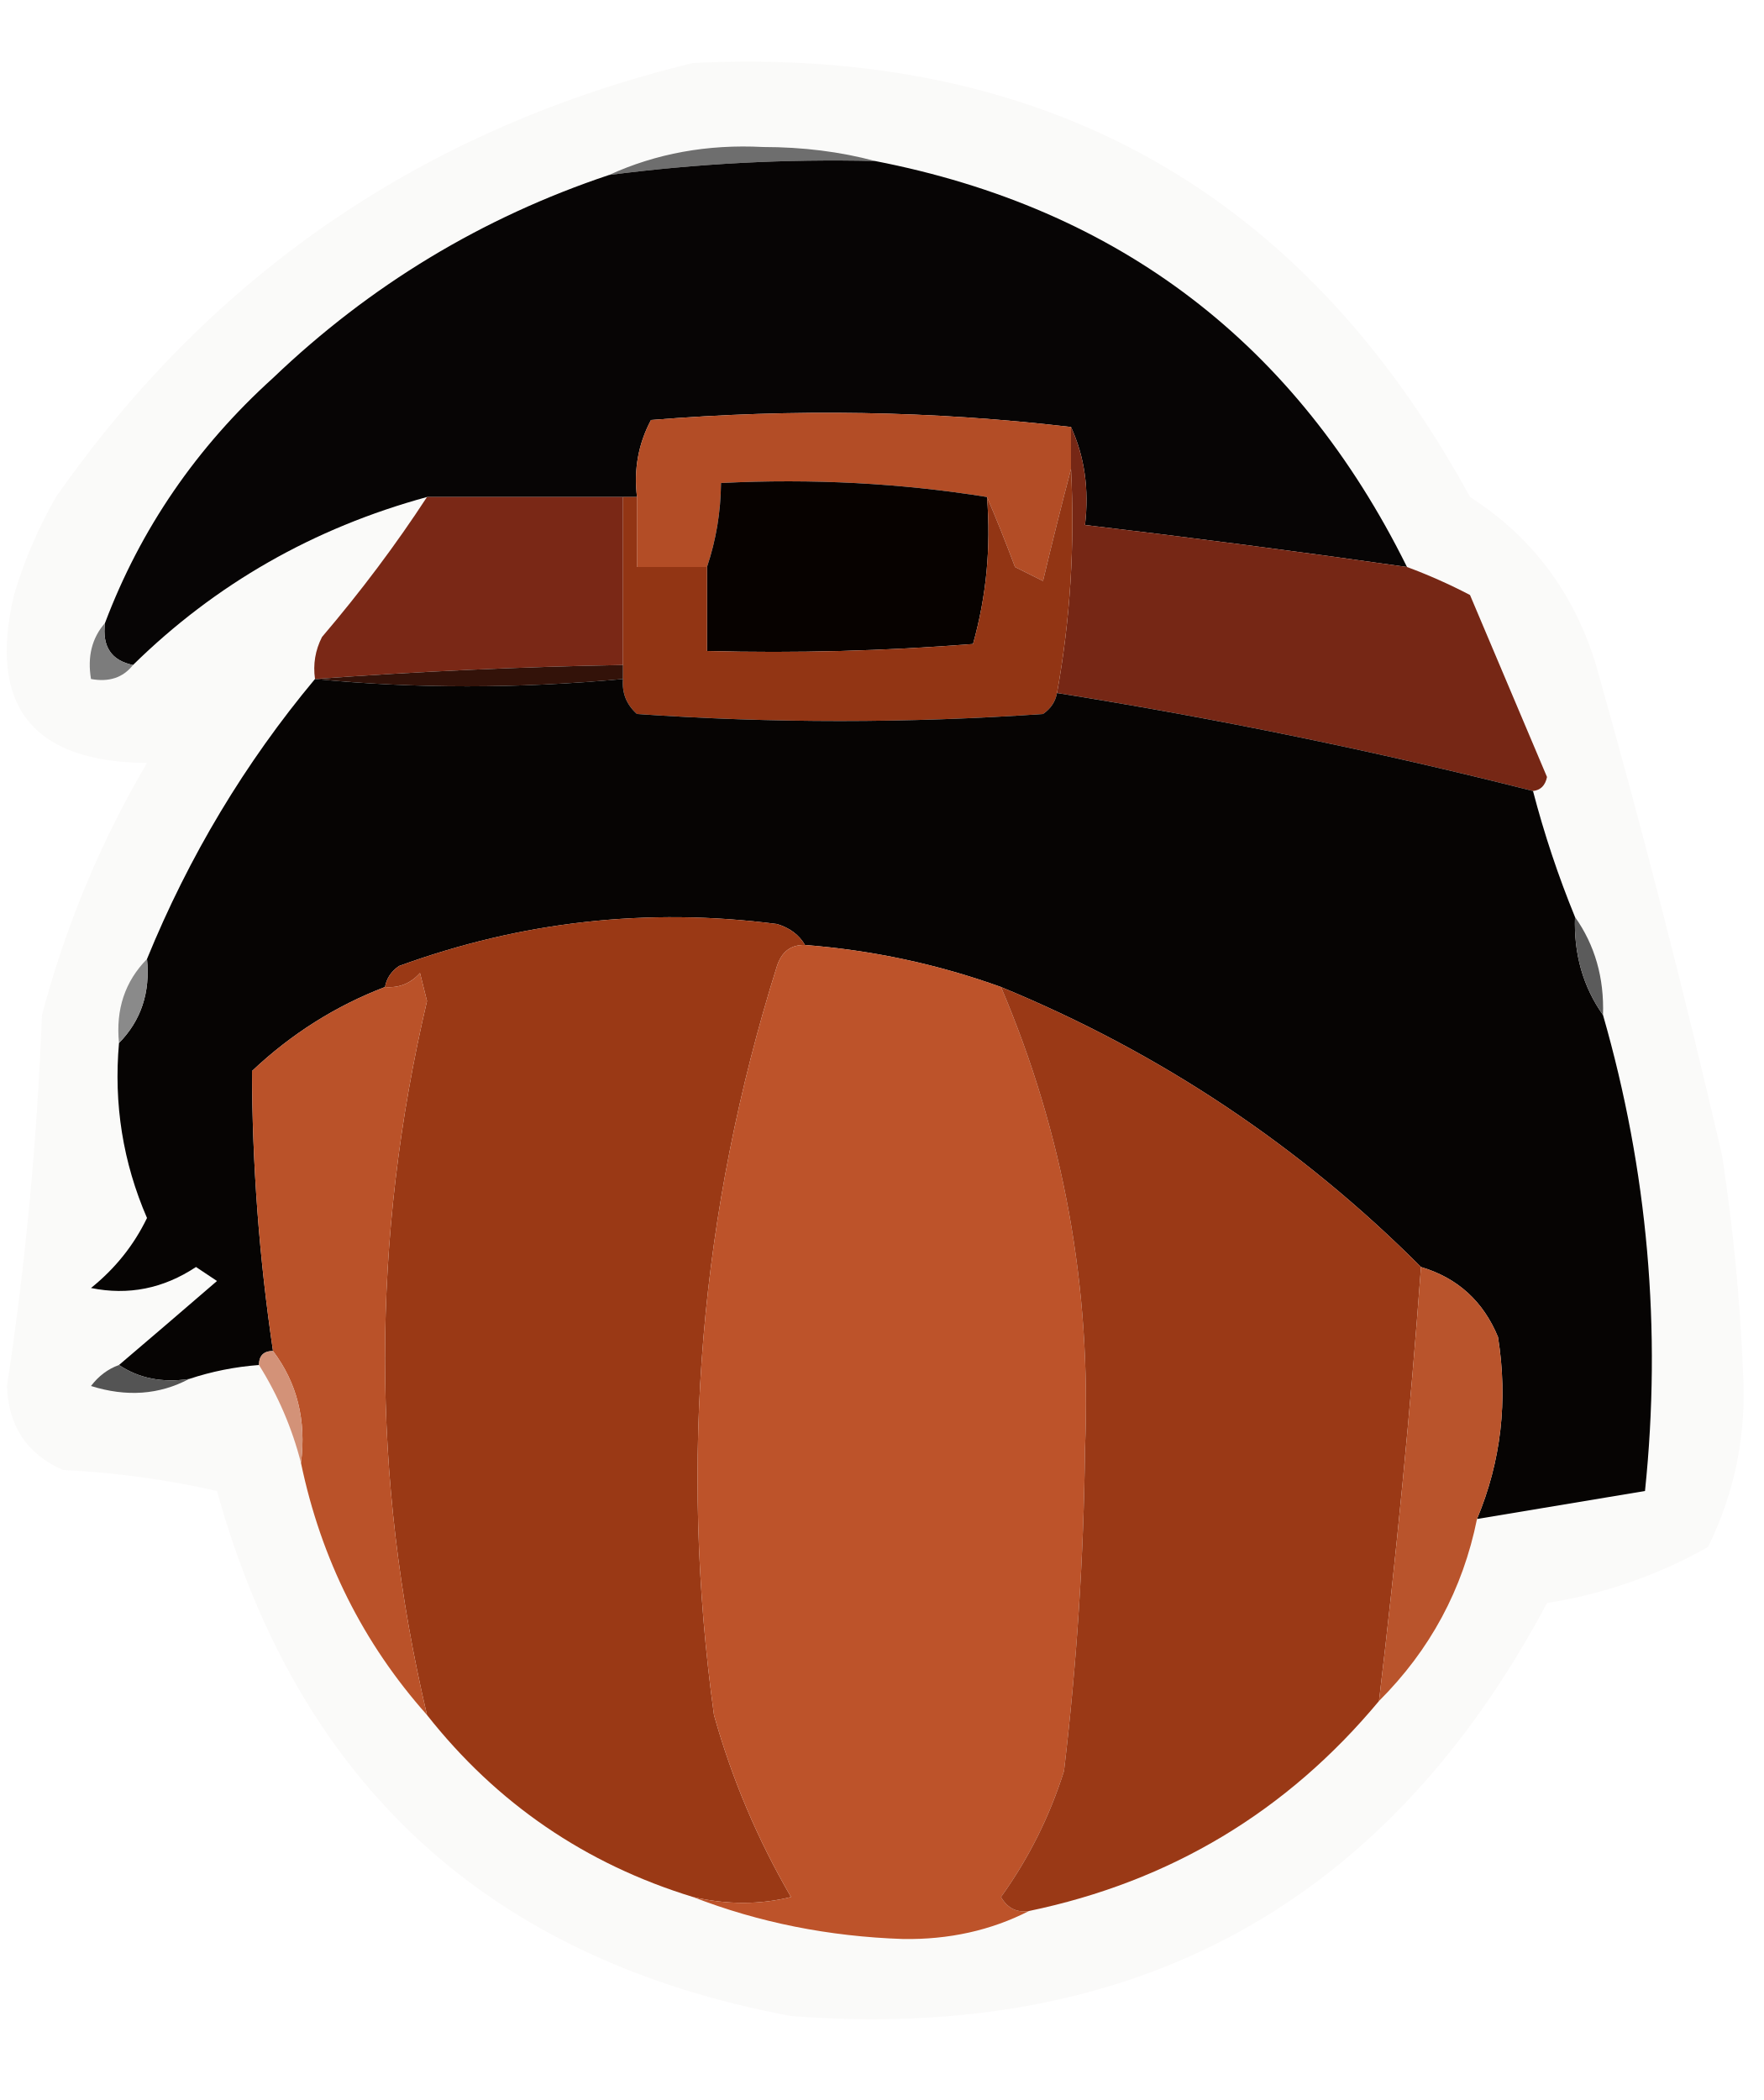
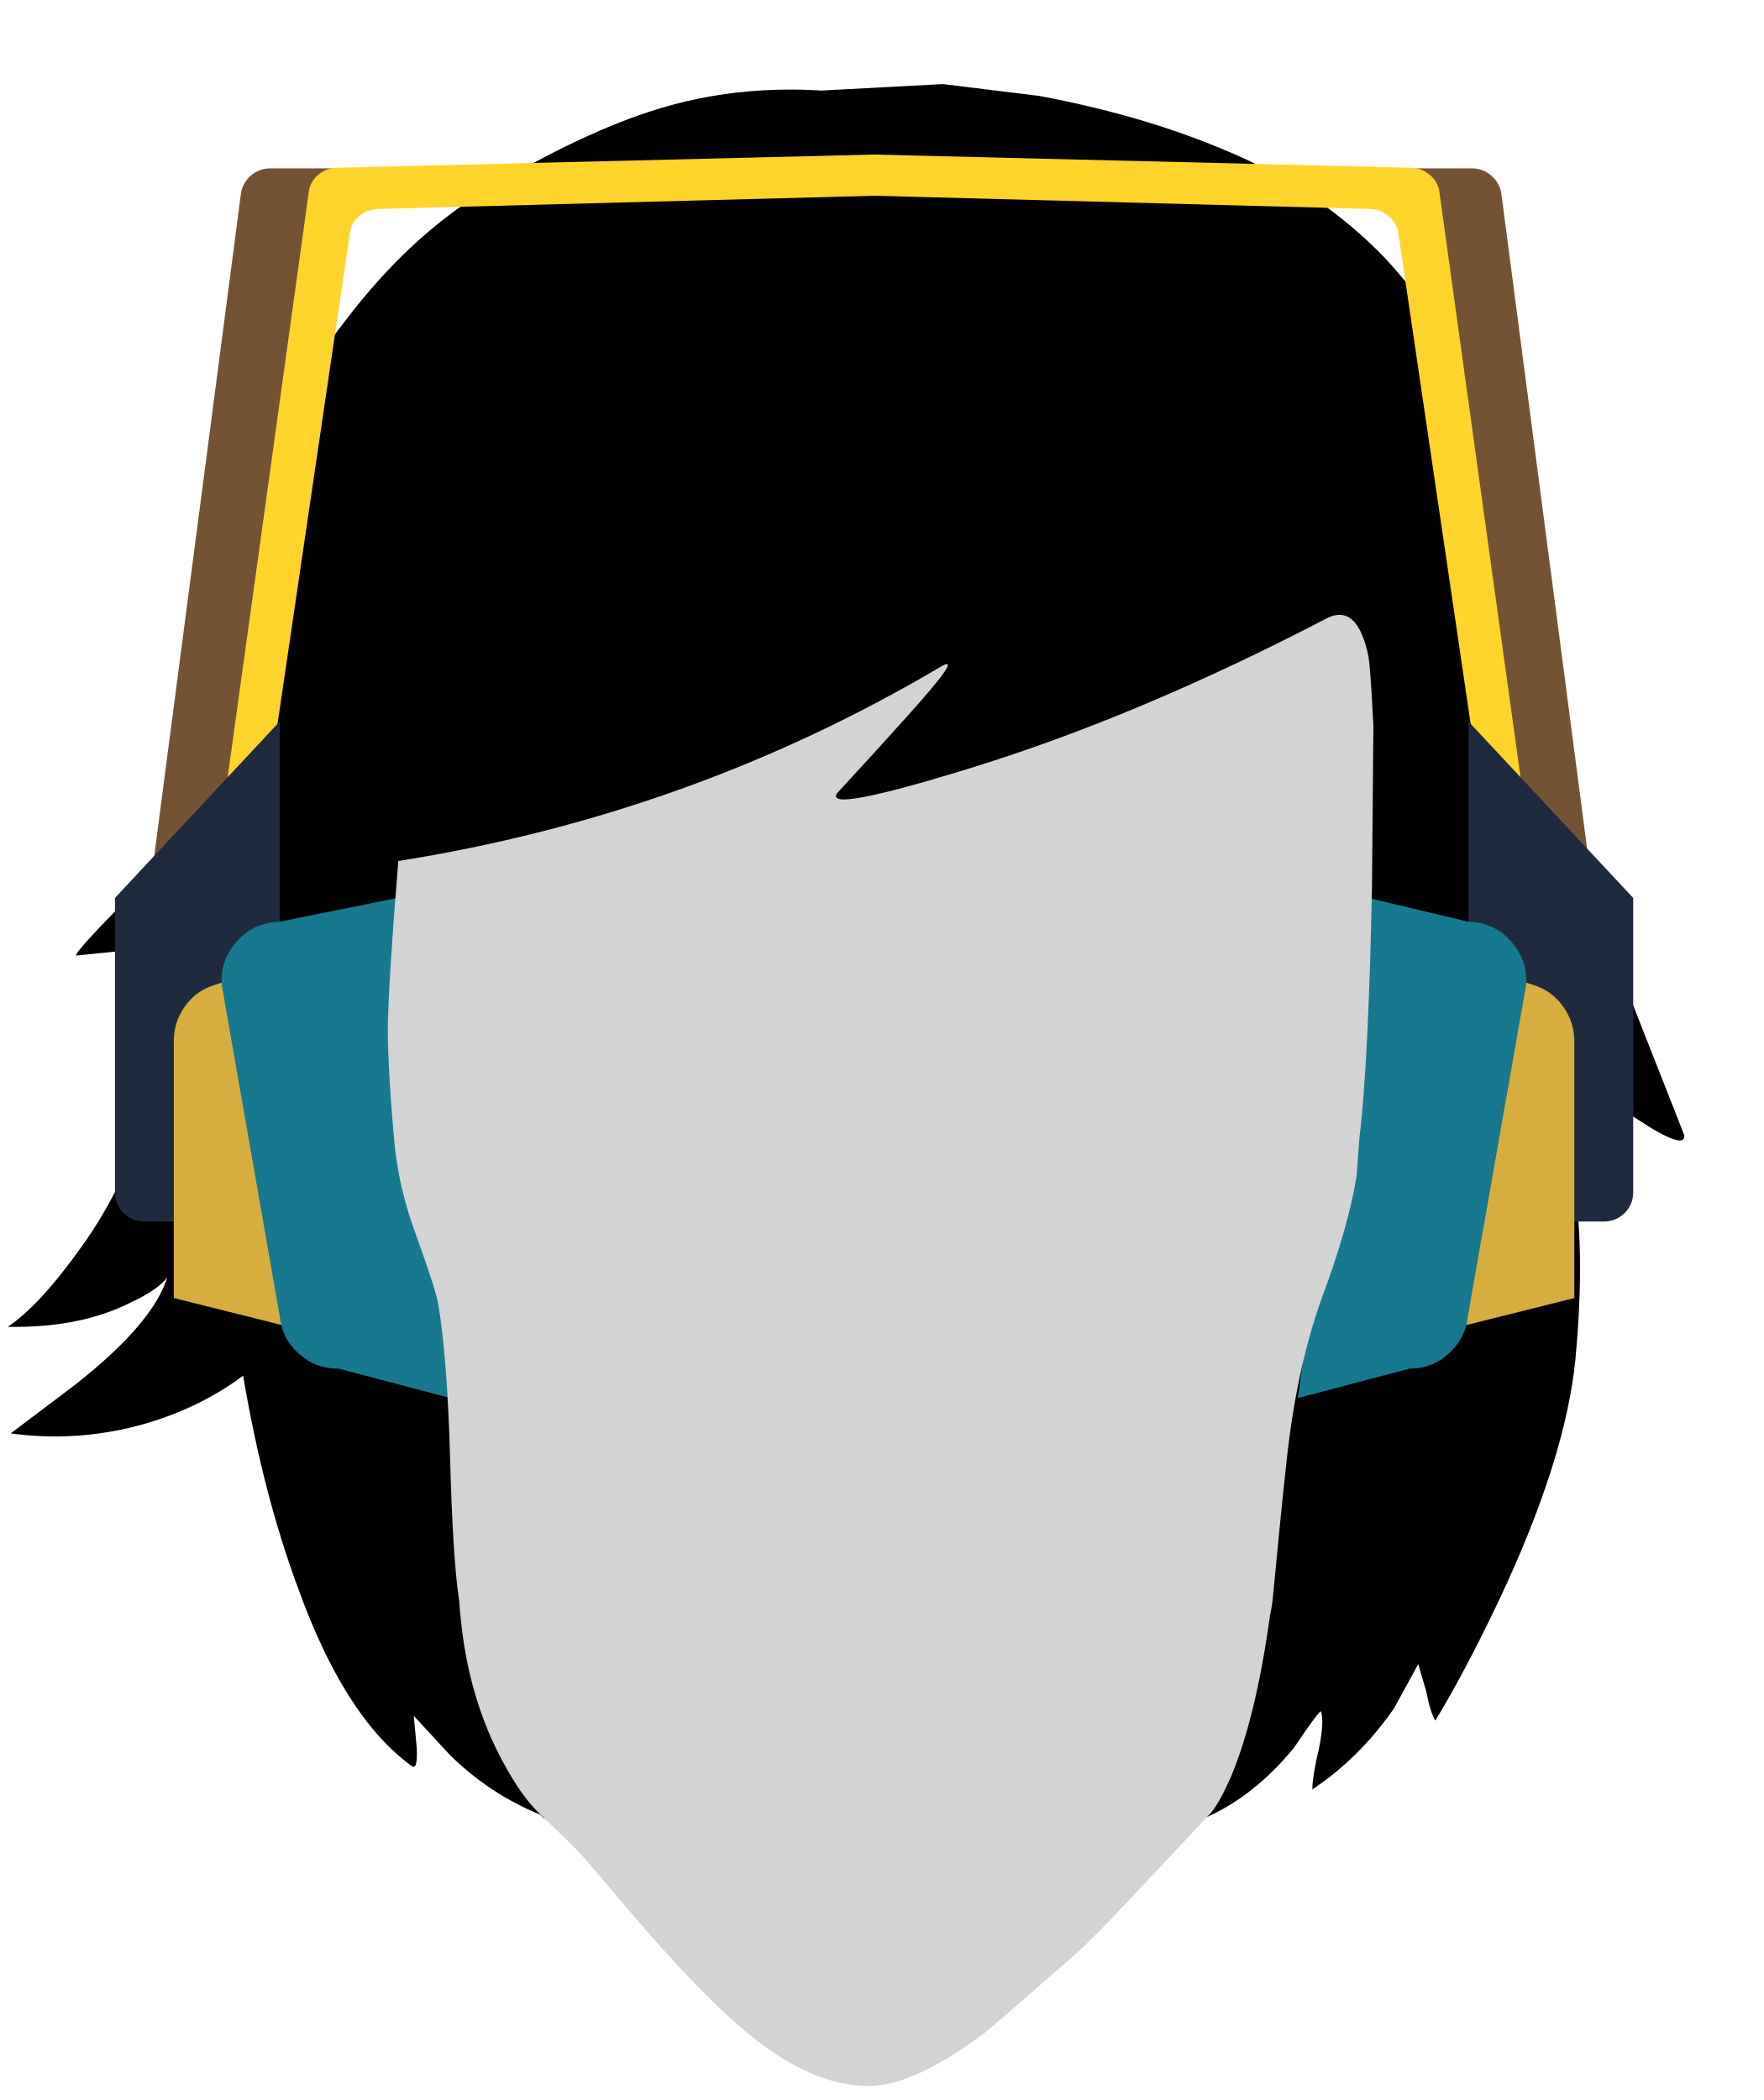
- <svg xmlns="http://www.w3.org/2000/svg" version="1.1" width="126px" height="150px" style="shape-rendering:geometricPrecision; text-rendering:geometricPrecision; image-rendering:optimizeQuality; fill-rule:evenodd; clip-rule:evenodd">
-   <g>
-     <path style="opacity:0.783" fill="#f9f8f7" d="M 49.5,4.5 C 74.568,3.28 93.068,13.613 105,35.5C 109.436,38.348 112.436,42.348 114,47.5C 117.269,59.056 120.269,70.723 123,82.5C 123.788,87.639 124.288,92.806 124.5,98C 124.764,102.406 123.931,106.573 122,110.5C 118.417,112.518 114.583,113.852 110.5,114.5C 99.034,136.061 81.034,145.895 56.5,144C 34.999,139.997 21.333,127.497 15.5,106.5C 11.878,105.675 8.211,105.175 4.5,105C 1.932,103.873 0.598,101.873 0.5,99C 1.812,90.388 2.646,81.555 3,72.5C 4.684,66.136 7.184,60.136 10.5,54.5C 2.302,54.425 -0.865,50.425 1,42.5C 1.725,40.051 2.725,37.717 4,35.5C 15.202,19.483 30.369,9.15 49.5,4.5 Z" />
+ <svg xmlns="http://www.w3.org/2000/svg" xmlns:xlink="http://www.w3.org/1999/xlink" version="1.1" preserveAspectRatio="none" x="0px" y="0px" width="126px" height="150px" viewBox="0 0 126 150">
+   <defs>
+     <g id="Symbol_39_0_Layer23_0_FILL">
+       <path fill="#000000" stroke="none" d=" M 113.45 33.25 Q 105.75 29.75 96.05 27.95 L 87.9 26.95 77.6 27.5 Q 70.3 27.05 63.75 29.05 57.35 31 49.1 35.95 42.6 39.85 37.1 47.1 34.2 50.85 32.75 53.6 30.8 56.85 28.7 62.95 24.65 75 24.25 90.05 24.3 90.65 19.25 95.55 14.25 100.55 14.25 101 L 18.2 100.6 22.85 99.5 Q 22.05 115.5 14.75 125.7 11.2 130.7 8.45 132.55 14.6 132.65 18.85 130.5 21.15 129.45 22 128.35 20.8 132.25 14.2 137.45 L 8.7 141.6 Q 14.1 142.35 19.5 140.95 24.55 139.6 28.45 136.7 30.15 146.75 33.1 154.7 37.05 165.7 42.75 169.85 43.3 170.3 43.2 168.3 L 42.95 165.6 45.95 168.85 Q 49.3 172.2 53.7 174 L 54.05 174.35 54.05 174.2 110.35 174.2 Q 114.445 172.345 117.75 168.3 120 164.95 120.05 165.25 120.3 166.1 119.9 168.2 119.3 170.75 119.3 171.85 123.3 169.2 126.25 164.95 L 128.3 161.2 129 163.6 Q 129.3 165.25 129.75 166 132.2 162 135.2 155.7 140.8 143.8 141.65 135.35 142.55 125.85 141.4 119.3 139.8 112.9 139.25 107.55 142.2 111.8 146.75 114.8 151.05 117.65 150.9 116.25 L 143.5 97.45 Q 141 89.85 140.25 80.8 138.25 68 137.25 64 135.45 57.35 131.5 50.1 128.45 44.75 125 41.25 120.1 36.35 113.45 33.25 Z" />
+     </g>
+     <g id="Layer1_0_FILL">
+       <path fill="#745334" stroke="none" d=" M 72 68 L 61.4 68 Q 59.5 68 58.05 69.25 56.65 70.5 56.4 72.35 L 41 190 55 187 72 68 M 265.6 68 L 255 68 272 187 286 190 270.6 72.35 Q 270.35 70.5 268.9 69.25 267.5 68 265.6 68 Z" />
+     </g>
+     <g id="Layer1_1_FILL">
+       <path fill="#FFD52B" stroke="none" d=" M 248.4 74.9 Q 250 75 251.25 75.95 252.5 76.9 253 78.45 L 269 187 276 187 260 71.55 Q 259.55 69.95 258.25 68.95 256.95 67.95 255.35 67.9 L 164 65.65 72.65 67.9 Q 71 67.95 69.7 68.95 68.4 69.95 68 71.55 L 52 187 59 187 75 78.45 Q 75.45 76.9 76.7 75.95 77.95 75 79.55 74.9 L 164 72.65 248.4 74.9 Z" />
+     </g>
+     <g id="Layer1_2_FILL">
+       <path fill="#1F2A3E" stroke="none" d=" M 63 162 L 35 192 35 242 Q 35 244.1 36.45 245.55 37.9 247 40 247 L 63 247 63 162 M 293 192 L 265 162 265 247 288 247 Q 290.05 247 291.55 245.55 293 244.1 293 242 L 293 192 Z" />
+     </g>
+     <g id="Layer1_3_FILL">
+       <path fill="#D7AD3F" stroke="none" d=" M 276.05 206.8 L 249 198 243 270 283 260 283 216.3 Q 282.95 213 281.05 210.4 279.15 207.75 276.05 206.8 M 51.9 206.8 Q 48.8 207.75 46.9 210.4 45 213.05 45 216.3 L 45 260 85 270 82 197 51.9 206.8 Z" />
+     </g>
+     <g id="Layer1_4_FILL">
+       <path fill="#167990" stroke="none" d=" M 63.15 196 L 62.05 196.1 Q 57.95 196.55 55.35 199.8 52.75 203 53.2 207.1 L 63 263.1 Q 63.4 266.95 66.3 269.5 69.15 272.05 73 272 L 92 277 83 192 63.15 196 M 264.8 196 L 248 192 236 277 255 272 Q 258.85 272 261.65 269.45 264.5 266.9 264.9 263.1 L 274.75 207.1 Q 275.2 203 272.6 199.8 270 196.55 265.9 196.1 L 264.8 196 Z" />
+     </g>
+     <g id="Layer0_0_FILL">
+       <path fill="#D3D3D3" stroke="none" d=" M 97.75 46.9 Q 96.95 43 94.7 44.2 81.25 51.2 69.2 54.9 58.8 58.1 59.8 56.65 62.8 53.4 64.9 51.05 68.95 46.55 67.15 47.65 49.3 58.2 28.45 61.5 27.75 70.1 27.7 73.4 27.7 76.3 28.15 81.4 28.45 84.85 29.75 88.3 31.15 92.2 31.3 93.15 31.95 96.95 32.15 104.2 32.35 111.5 32.8 114.35 32.836 114.931 32.9 115.5 33.446 121.301 35.95 125.9 37.3 128.4 38.6 129.6 40.95 131.85 41.5 132.45 42 133 45.05 136.6 50.7 143.25 54.45 146.05 58.45 149 62.05 149 65.3 149 70.4 145.15 71.15 144.55 76.8 139.6 78.3 138.25 80.9 135.45 84.2 131.95 86.2 129.8 86.95 129.15 87.95 126.85 89.705 122.647 90.7 115.5 90.82 114.91 90.9 114.3 91.5 107.95 91.9 104.35 92.6 97.8 94.4 92.75 96.3 87.7 96.9 84 L 97.1 81.3 Q 97.75 75.95 98 63.35 L 98.1 51.85 Q 97.9 47.85 97.75 46.9 Z" />
+     </g>
+   </defs>
+   <g transform="matrix( 0.8406372, 0, 0, 0.8406372, -6.55,-16.65) ">
+     <g transform="matrix( 1, 0, 0, 1, 0,0) ">
+       <use xlink:href="#Symbol_39_0_Layer23_0_FILL" />
+     </g>
  </g>
-   <g>
-     <path style="opacity:1" fill="#6e6e6e" d="M 62.5,11.5 C 56.131,11.347 49.797,11.68 43.5,12.5C 46.865,10.961 50.531,10.294 54.5,10.5C 57.355,10.502 60.022,10.836 62.5,11.5 Z" />
+   <g transform="matrix( 0.4203339, 0, 0, 0.4202576, -6.5,-16.55) ">
+     <use xlink:href="#Layer1_0_FILL" />
  </g>
-   <g>
-     <path style="opacity:1" fill="#070505" d="M 62.5,11.5 C 79.942,14.89 92.608,24.556 100.5,40.5C 92.847,39.407 85.18,38.407 77.5,37.5C 77.802,34.941 77.468,32.607 76.5,30.5C 66.675,29.342 56.675,29.175 46.5,30C 45.594,31.7 45.261,33.533 45.5,35.5C 45.167,35.5 44.833,35.5 44.5,35.5C 39.833,35.5 35.167,35.5 30.5,35.5C 22.383,37.72 15.383,41.72 9.5,47.5C 7.952,47.179 7.285,46.179 7.5,44.5C 10.041,37.771 14.041,31.937 19.5,27C 26.437,20.367 34.437,15.533 43.5,12.5C 49.797,11.68 56.131,11.347 62.5,11.5 Z" />
+   <g transform="matrix( 0.4203339, 0, 0, 0.4202576, -6.5,-16.55) ">
+     <use xlink:href="#Layer1_1_FILL" />
  </g>
-   <g>
-     <path style="opacity:1" fill="#b34d26" d="M 76.5,30.5 C 76.5,31.5 76.5,32.5 76.5,33.5C 75.834,36.028 75.168,38.694 74.5,41.5C 73.833,41.167 73.167,40.833 72.5,40.5C 71.83,38.709 71.163,37.042 70.5,35.5C 64.355,34.51 58.022,34.176 51.5,34.5C 51.483,36.565 51.15,38.565 50.5,40.5C 48.833,40.5 47.167,40.5 45.5,40.5C 45.5,38.833 45.5,37.167 45.5,35.5C 45.261,33.533 45.594,31.7 46.5,30C 56.675,29.175 66.675,29.342 76.5,30.5 Z" />
+   <g transform="matrix( 0.4203339, 0, 0, 0.4202576, -6.5,-16.55) ">
+     <use xlink:href="#Layer1_2_FILL" />
  </g>
-   <g>
-     <path style="opacity:1" fill="#7a2816" d="M 30.5,35.5 C 35.167,35.5 39.833,35.5 44.5,35.5C 44.5,39.5 44.5,43.5 44.5,47.5C 37.155,47.629 29.822,47.962 22.5,48.5C 22.351,47.448 22.517,46.448 23,45.5C 25.773,42.247 28.273,38.914 30.5,35.5 Z" />
+   <g transform="matrix( 0.4203339, 0, 0, 0.4202576, -6.5,-16.55) ">
+     <use xlink:href="#Layer1_3_FILL" />
  </g>
-   <g>
-     <path style="opacity:1" fill="#070200" d="M 70.5,35.5 C 70.789,39.106 70.456,42.606 69.5,46C 63.175,46.499 56.842,46.666 50.5,46.5C 50.5,44.5 50.5,42.5 50.5,40.5C 51.15,38.565 51.483,36.565 51.5,34.5C 58.022,34.176 64.355,34.51 70.5,35.5 Z" />
+   <g transform="matrix( 0.4203339, 0, 0, 0.4202576, -6.5,-16.55) ">
+     <use xlink:href="#Layer1_4_FILL" />
  </g>
-   <g>
-     <path style="opacity:1" fill="#762715" d="M 76.5,30.5 C 77.468,32.607 77.802,34.941 77.5,37.5C 85.18,38.407 92.847,39.407 100.5,40.5C 102.03,41.067 103.53,41.733 105,42.5C 106.833,46.833 108.667,51.167 110.5,55.5C 110.376,56.107 110.043,56.44 109.5,56.5C 98.322,53.664 86.989,51.331 75.5,49.5C 76.449,44.26 76.782,38.926 76.5,33.5C 76.5,32.5 76.5,31.5 76.5,30.5 Z" />
-   </g>
-   <g>
-     <path style="opacity:1" fill="#923514" d="M 76.5,33.5 C 76.782,38.926 76.449,44.26 75.5,49.5C 75.389,50.117 75.056,50.617 74.5,51C 64.833,51.667 55.167,51.667 45.5,51C 44.748,50.329 44.414,49.496 44.5,48.5C 44.5,48.167 44.5,47.833 44.5,47.5C 44.5,43.5 44.5,39.5 44.5,35.5C 44.833,35.5 45.167,35.5 45.5,35.5C 45.5,37.167 45.5,38.833 45.5,40.5C 47.167,40.5 48.833,40.5 50.5,40.5C 50.5,42.5 50.5,44.5 50.5,46.5C 56.842,46.666 63.175,46.499 69.5,46C 70.456,42.606 70.789,39.106 70.5,35.5C 71.163,37.042 71.83,38.709 72.5,40.5C 73.167,40.833 73.833,41.167 74.5,41.5C 75.168,38.694 75.834,36.028 76.5,33.5 Z" />
-   </g>
-   <g>
-     <path style="opacity:1" fill="#7c7c7c" d="M 7.5,44.5 C 7.285,46.179 7.952,47.179 9.5,47.5C 8.791,48.404 7.791,48.737 6.5,48.5C 6.232,46.901 6.566,45.568 7.5,44.5 Z" />
-   </g>
-   <g>
-     <path style="opacity:1" fill="#331209" d="M 44.5,47.5 C 44.5,47.833 44.5,48.167 44.5,48.5C 36.993,49.198 29.659,49.198 22.5,48.5C 29.822,47.962 37.155,47.629 44.5,47.5 Z" />
-   </g>
-   <g>
-     <path style="opacity:1" fill="#060403" d="M 22.5,48.5 C 29.659,49.198 36.993,49.198 44.5,48.5C 44.414,49.496 44.748,50.329 45.5,51C 55.167,51.667 64.833,51.667 74.5,51C 75.056,50.617 75.389,50.117 75.5,49.5C 86.989,51.331 98.322,53.664 109.5,56.5C 110.302,59.574 111.302,62.574 112.5,65.5C 112.41,68.152 113.076,70.486 114.5,72.5C 117.699,83.626 118.699,94.959 117.5,106.5C 113.5,107.167 109.5,107.833 105.5,108.5C 107.222,104.384 107.722,100.05 107,95.5C 105.945,92.944 104.112,91.278 101.5,90.5C 92.851,81.84 82.851,75.173 71.5,70.5C 66.992,68.874 62.325,67.874 57.5,67.5C 57.083,66.778 56.416,66.278 55.5,66C 46.249,64.807 37.249,65.807 28.5,69C 27.944,69.383 27.611,69.883 27.5,70.5C 23.968,71.853 20.801,73.853 18,76.5C 18.015,83.194 18.515,89.861 19.5,96.5C 18.833,96.5 18.5,96.833 18.5,97.5C 16.784,97.629 15.117,97.962 13.5,98.5C 11.585,98.784 9.919,98.451 8.5,97.5C 10.789,95.552 13.122,93.552 15.5,91.5C 15,91.167 14.5,90.833 14,90.5C 11.67,92.043 9.17,92.543 6.5,92C 8.227,90.611 9.561,88.944 10.5,87C 8.78,83.025 8.113,78.859 8.5,74.5C 10.074,72.898 10.741,70.898 10.5,68.5C 13.497,61.162 17.497,54.495 22.5,48.5 Z" />
-   </g>
-   <g>
-     <path style="opacity:1" fill="#9a3915" d="M 57.5,67.5 C 56.503,67.47 55.836,67.97 55.5,69C 49.997,86.519 48.497,104.352 51,122.5C 52.276,127.054 54.109,131.387 56.5,135.5C 54.282,136.057 51.949,136.057 49.5,135.5C 41.81,133.143 35.477,128.809 30.5,122.5C 26.503,105.53 26.503,88.53 30.5,71.5C 30.333,70.833 30.167,70.167 30,69.5C 29.329,70.252 28.496,70.586 27.5,70.5C 27.611,69.883 27.944,69.383 28.5,69C 37.249,65.807 46.249,64.807 55.5,66C 56.416,66.278 57.083,66.778 57.5,67.5 Z" />
-   </g>
-   <g>
-     <path style="opacity:1" fill="#bd532a" d="M 57.5,67.5 C 62.325,67.874 66.992,68.874 71.5,70.5C 75.97,80.979 77.97,91.979 77.5,103.5C 77.409,111.194 76.909,118.861 76,126.5C 74.973,129.754 73.473,132.754 71.5,135.5C 71.957,136.298 72.624,136.631 73.5,136.5C 70.785,137.886 67.785,138.553 64.5,138.5C 59.197,138.322 54.197,137.322 49.5,135.5C 51.949,136.057 54.282,136.057 56.5,135.5C 54.109,131.387 52.276,127.054 51,122.5C 48.497,104.352 49.997,86.519 55.5,69C 55.836,67.97 56.503,67.47 57.5,67.5 Z" />
-   </g>
-   <g>
-     <path style="opacity:1" fill="#5b5b5b" d="M 112.5,65.5 C 113.924,67.514 114.59,69.848 114.5,72.5C 113.076,70.486 112.41,68.152 112.5,65.5 Z" />
-   </g>
-   <g>
-     <path style="opacity:1" fill="#ba5229" d="M 30.5,122.5 C 25.933,117.365 22.933,111.365 21.5,104.5C 21.889,101.447 21.223,98.78 19.5,96.5C 18.515,89.861 18.015,83.194 18,76.5C 20.801,73.853 23.968,71.853 27.5,70.5C 28.496,70.586 29.329,70.252 30,69.5C 30.167,70.167 30.333,70.833 30.5,71.5C 26.503,88.53 26.503,105.53 30.5,122.5 Z" />
-   </g>
-   <g>
-     <path style="opacity:1" fill="#8a8a8a" d="M 10.5,68.5 C 10.741,70.898 10.074,72.898 8.5,74.5C 8.259,72.102 8.926,70.102 10.5,68.5 Z" />
-   </g>
-   <g>
-     <path style="opacity:1" fill="#9a3916" d="M 71.5,70.5 C 82.851,75.173 92.851,81.84 101.5,90.5C 100.746,100.713 99.746,111.046 98.5,121.5C 91.928,129.399 83.595,134.399 73.5,136.5C 72.624,136.631 71.957,136.298 71.5,135.5C 73.473,132.754 74.973,129.754 76,126.5C 76.909,118.861 77.409,111.194 77.5,103.5C 77.97,91.979 75.97,80.979 71.5,70.5 Z" />
-   </g>
-   <g>
-     <path style="opacity:1" fill="#b9542c" d="M 101.5,90.5 C 104.112,91.278 105.945,92.944 107,95.5C 107.722,100.05 107.222,104.384 105.5,108.5C 104.485,113.522 102.151,117.856 98.5,121.5C 99.746,111.046 100.746,100.713 101.5,90.5 Z" />
-   </g>
-   <g>
-     <path style="opacity:1" fill="#545454" d="M 8.5,97.5 C 9.919,98.451 11.585,98.784 13.5,98.5C 11.372,99.629 9.039,99.796 6.5,99C 7.044,98.283 7.711,97.783 8.5,97.5 Z" />
-   </g>
-   <g>
-     <path style="opacity:1" fill="#d39278" d="M 18.5,97.5 C 18.5,96.833 18.833,96.5 19.5,96.5C 21.223,98.78 21.889,101.447 21.5,104.5C 20.869,102.025 19.869,99.692 18.5,97.5 Z" />
+   <g transform="matrix( 1, 0, 0, 1, 0,0) ">
+     <use xlink:href="#Layer0_0_FILL" />
  </g>
</svg>
